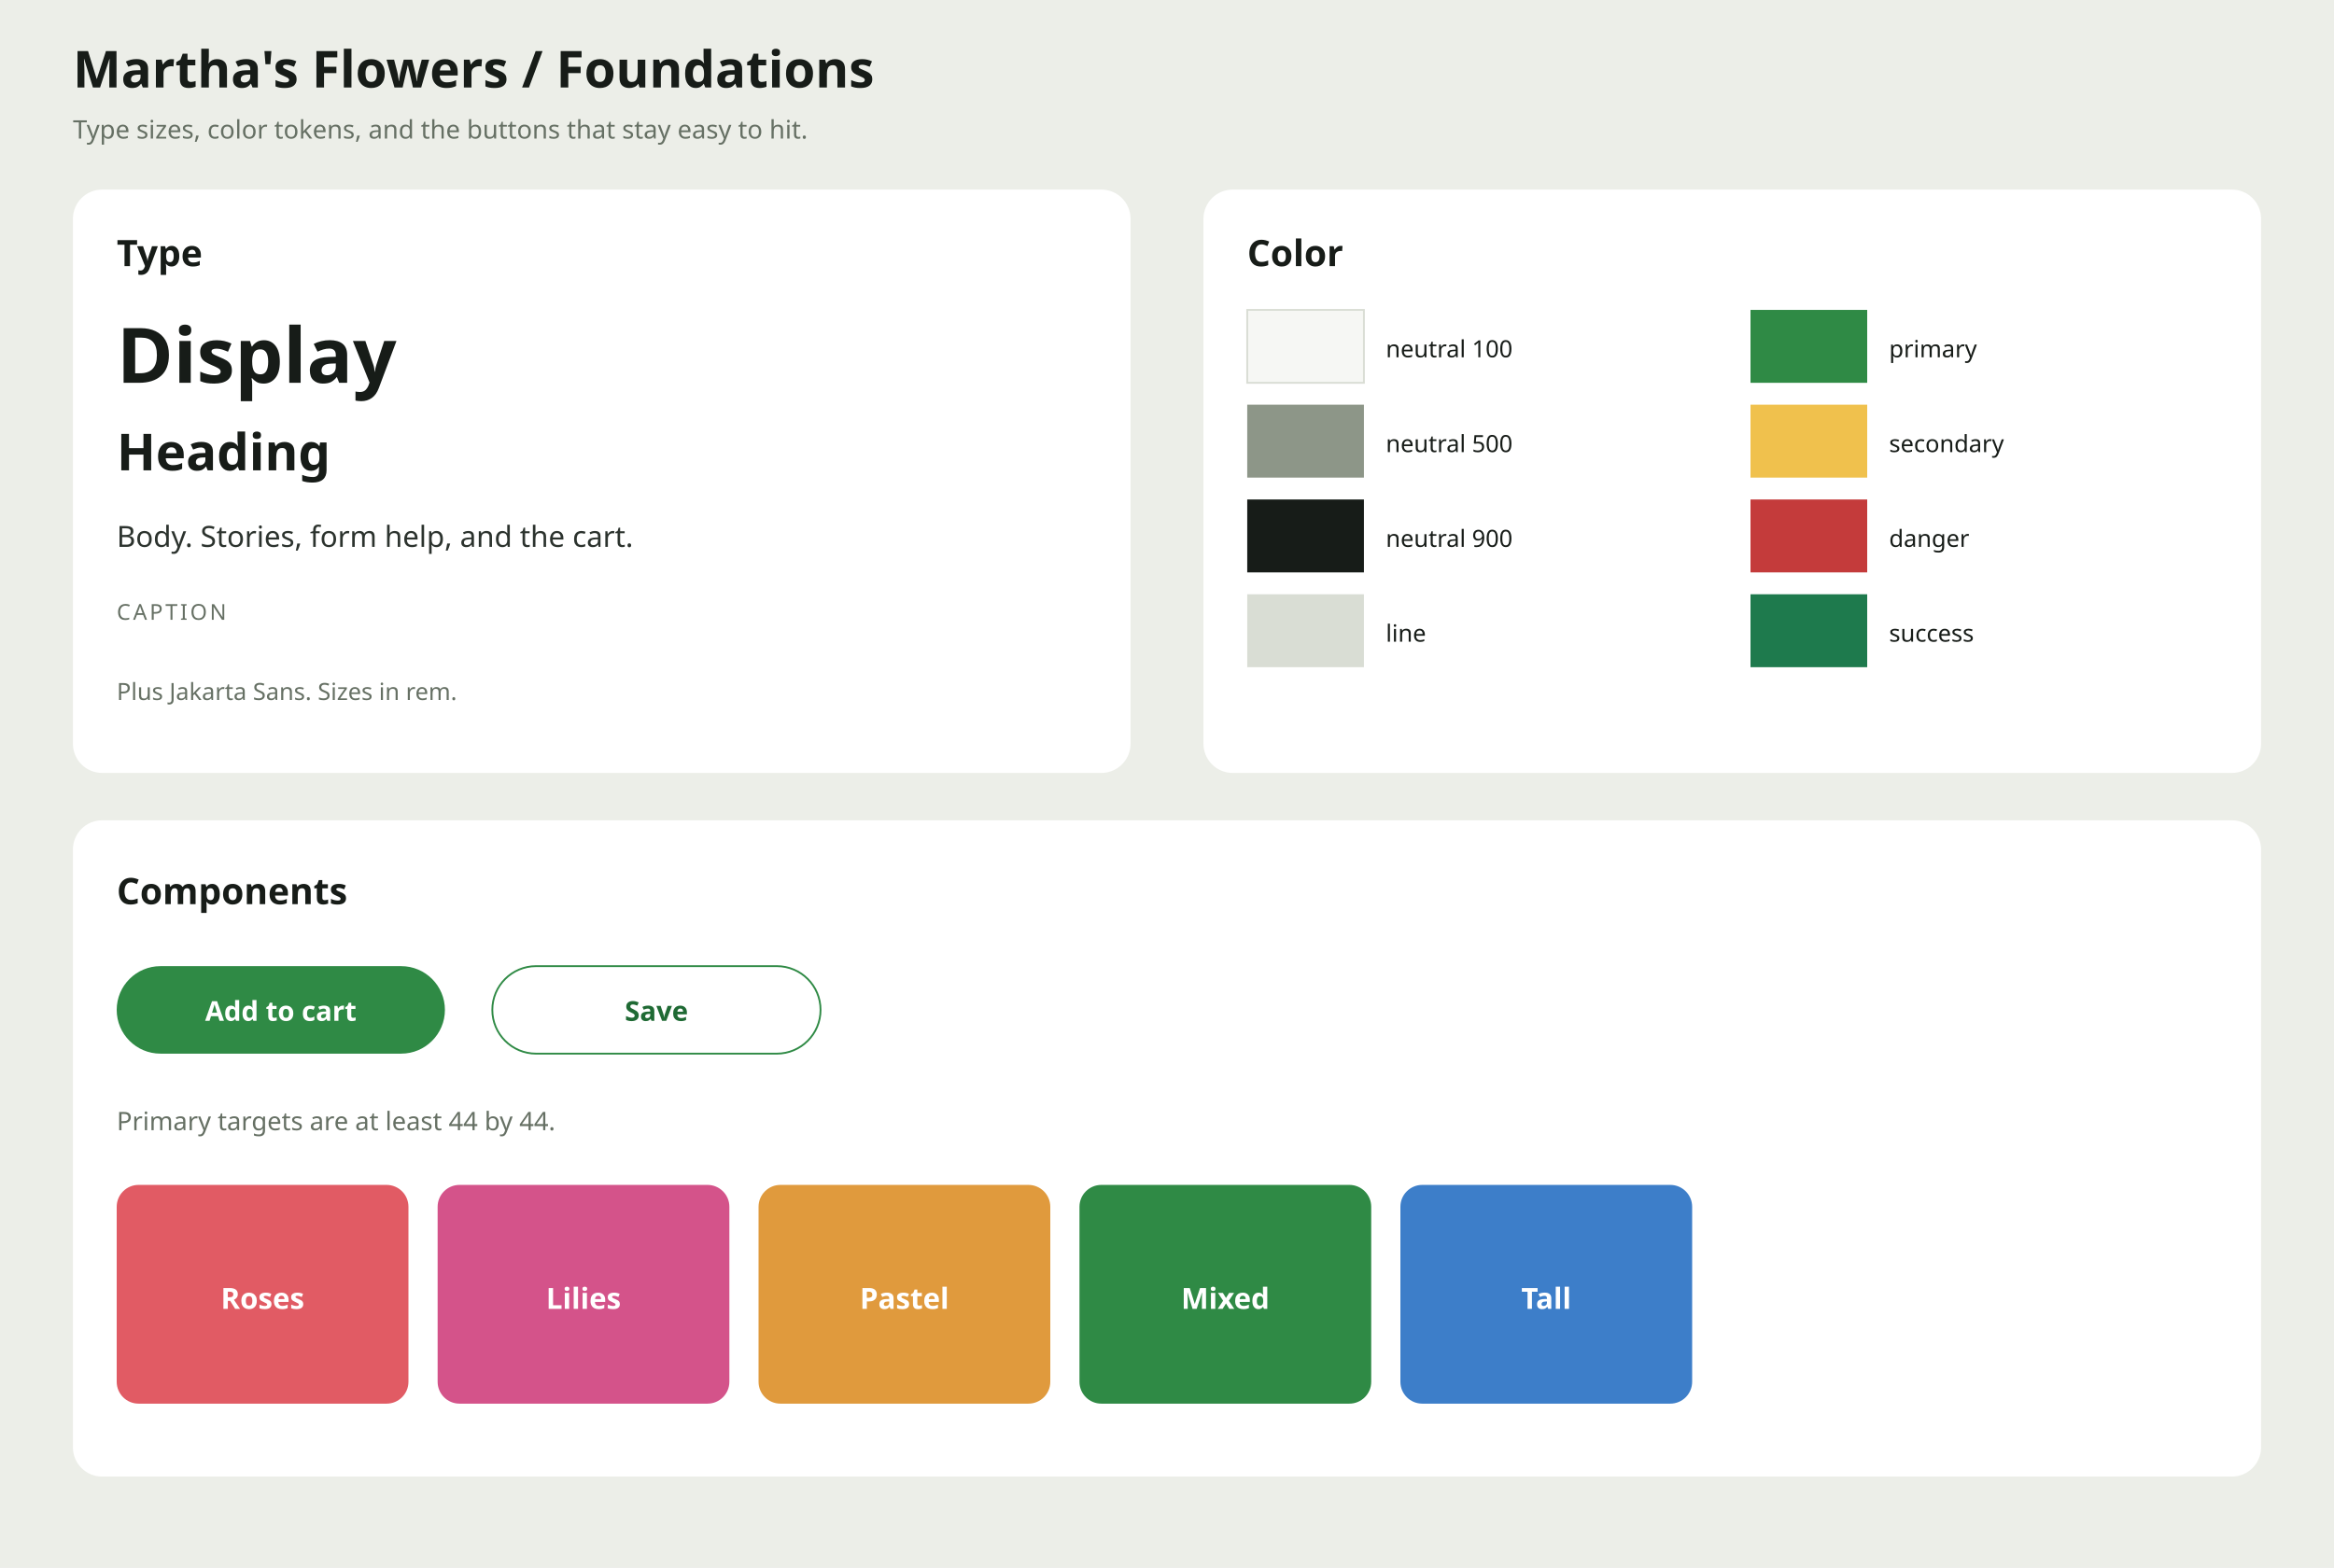
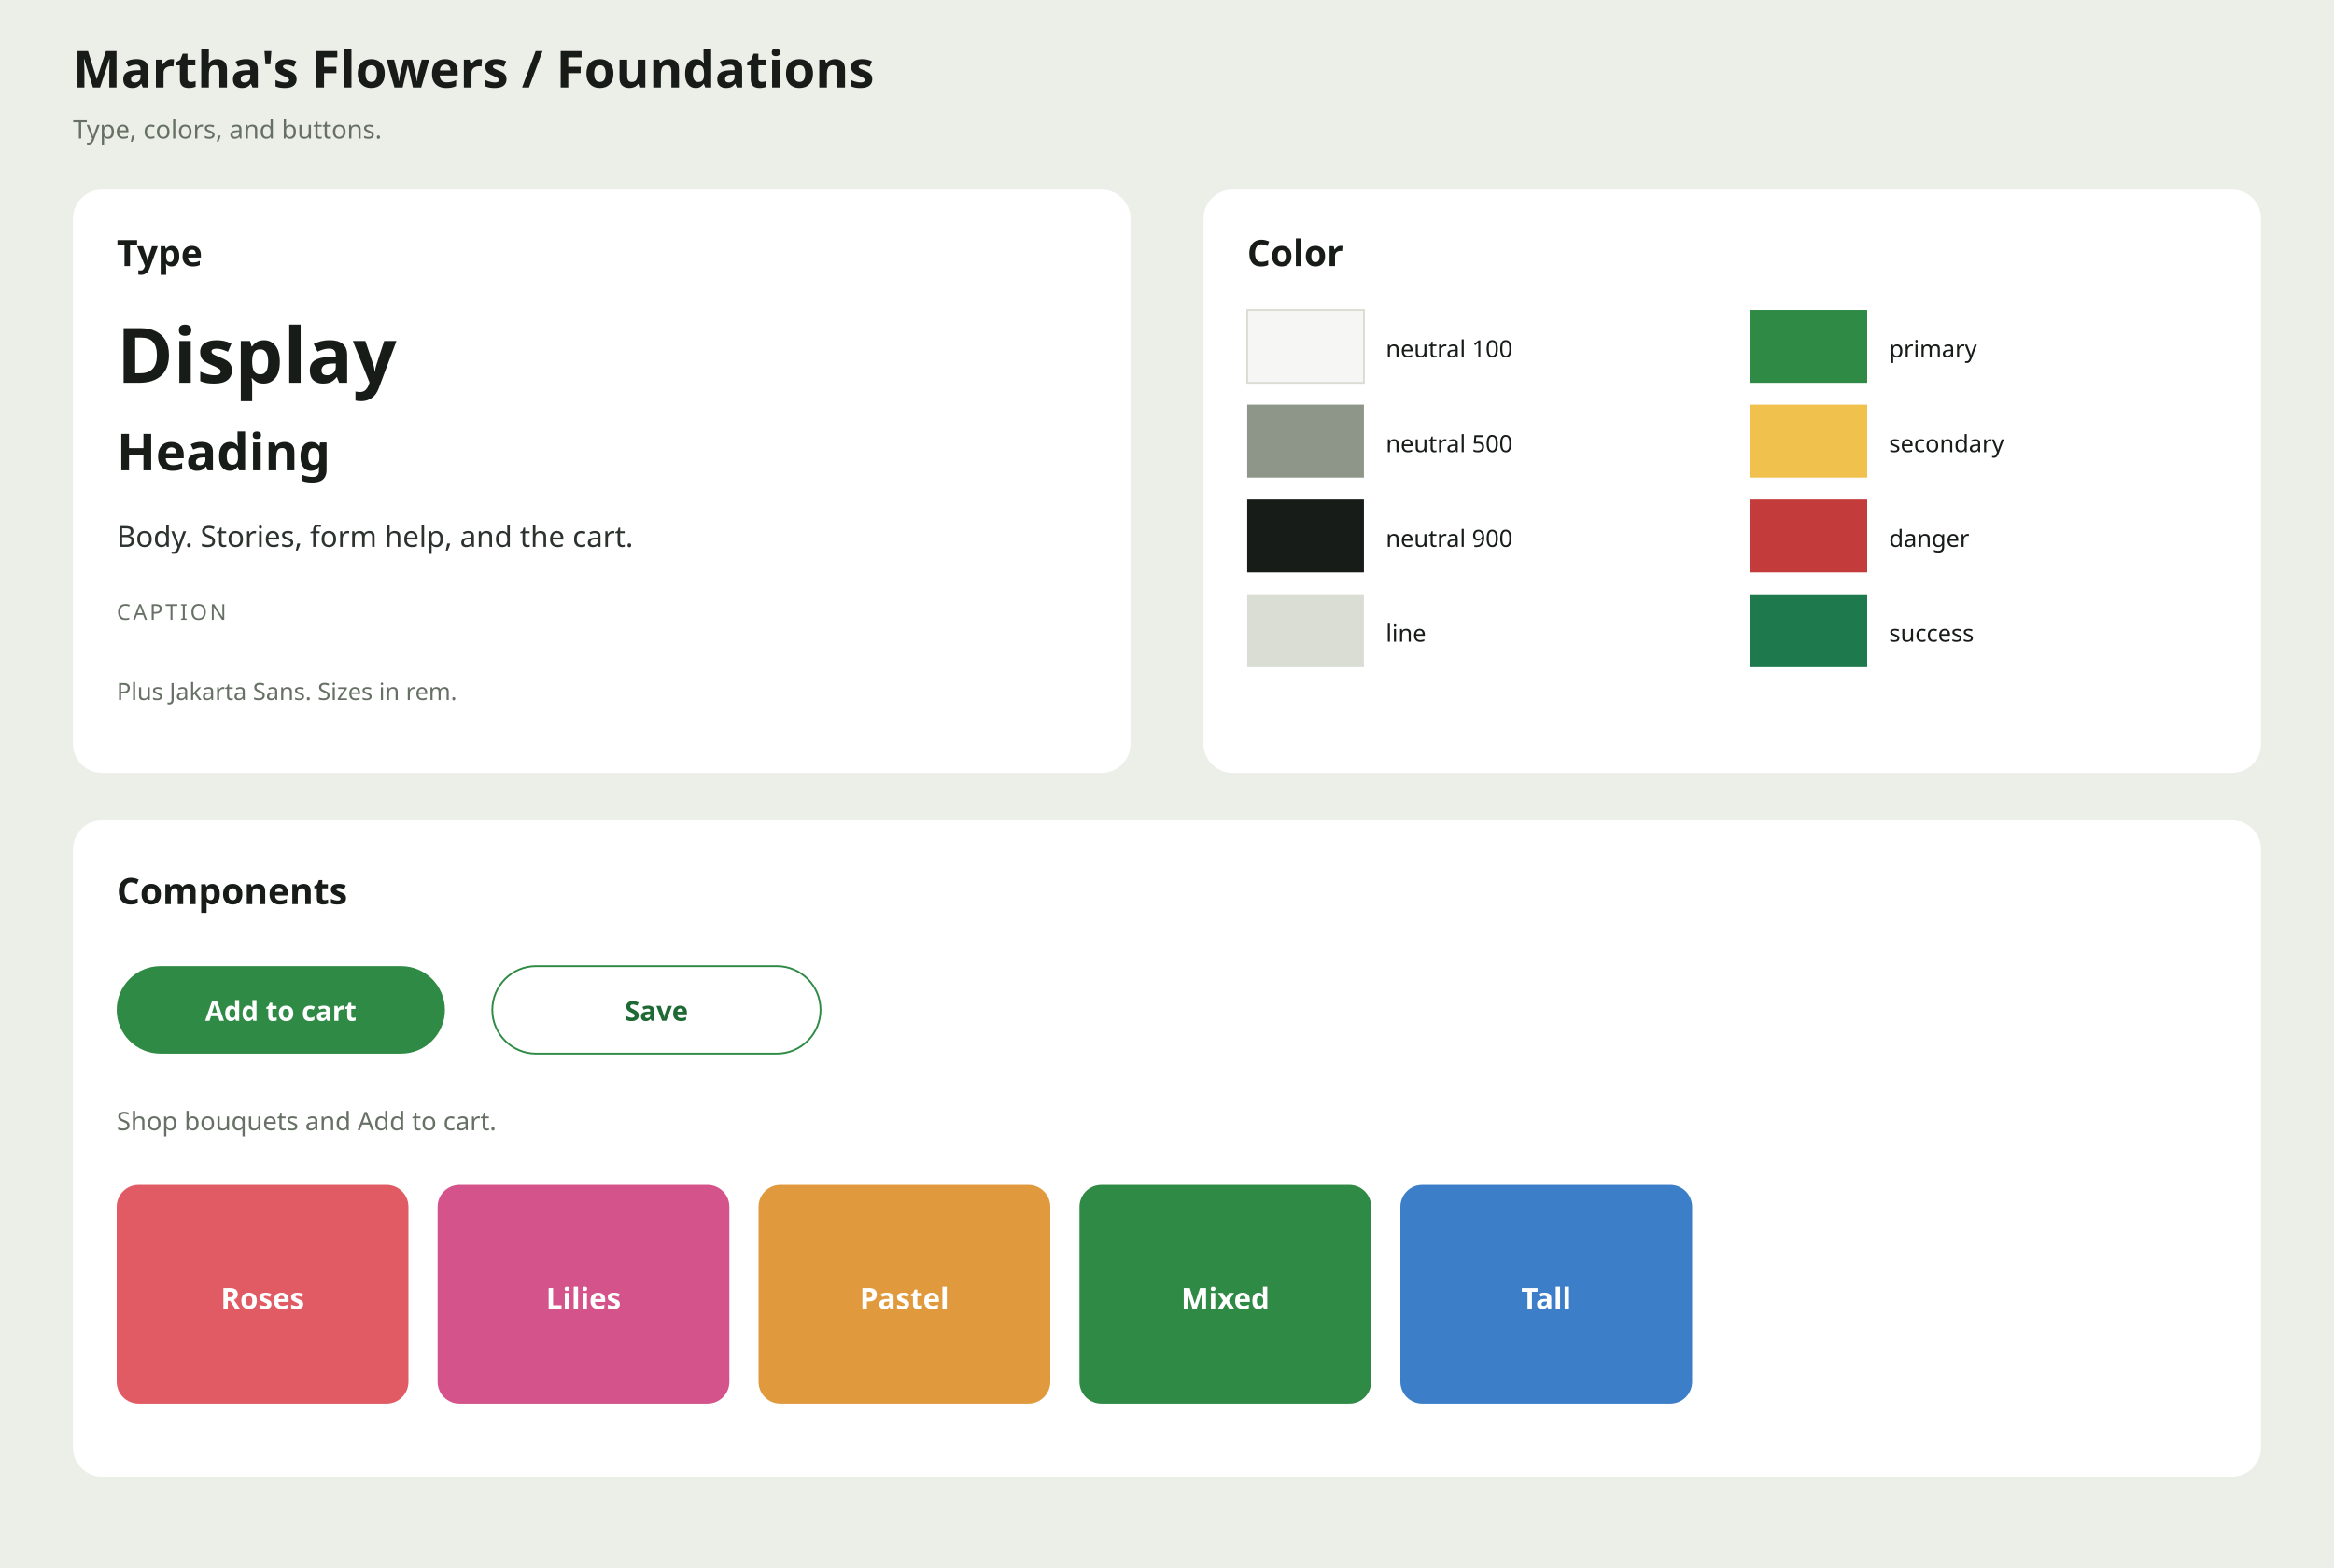
<svg xmlns="http://www.w3.org/2000/svg" width="1280" height="860" viewBox="0 0 1280 860">
  <rect width="1280" height="860" fill="#eceee8" />
  <text x="40" y="48" font-family="Segoe UI, sans-serif" font-size="28" font-weight="700" fill="#171c18">Martha's Flowers / Foundations</text>
-   <text x="40" y="76" font-family="Segoe UI, sans-serif" font-size="14" fill="#667064">Type sizes, color tokens, and the buttons that stay easy to hit.</text>
+   <text x="40" y="76" font-family="Segoe UI, sans-serif" font-size="14" fill="#667064">Type, colors, and buttons.</text>
  <rect x="40" y="104" width="580" height="320" rx="16" fill="#ffffff" />
  <text x="64" y="146" font-family="Segoe UI, sans-serif" font-size="20" font-weight="700" fill="#171c18">Type</text>
  <text x="64" y="210" font-family="Segoe UI, sans-serif" font-size="42" font-weight="800" fill="#171c18">Display</text>
  <text x="64" y="258" font-family="Segoe UI, sans-serif" font-size="28" font-weight="800" fill="#171c18">Heading</text>
  <text x="64" y="300" font-family="Segoe UI, sans-serif" font-size="16" fill="#2c332e">Body. Stories, form help, and the cart.</text>
  <text x="64" y="340" font-family="Segoe UI, sans-serif" font-size="12" letter-spacing="1.4" fill="#667064">CAPTION</text>
  <text x="64" y="384" font-family="Segoe UI, sans-serif" font-size="13" fill="#667064">Plus Jakarta Sans. Sizes in rem.</text>
  <rect x="660" y="104" width="580" height="320" rx="16" fill="#ffffff" />
  <text x="684" y="146" font-family="Segoe UI, sans-serif" font-size="20" font-weight="700" fill="#171c18">Color</text>
  <g font-family="Segoe UI, sans-serif" font-size="13" fill="#171c18">
    <rect x="684" y="170" width="64" height="40" fill="#f6f7f4" stroke="#d9ddd4" />
    <text x="760" y="196">neutral 100</text>
    <rect x="684" y="222" width="64" height="40" fill="#8d9688" />
    <text x="760" y="248">neutral 500</text>
    <rect x="684" y="274" width="64" height="40" fill="#171c18" />
    <text x="760" y="300">neutral 900</text>
    <rect x="684" y="326" width="64" height="40" fill="#d9ddd4" />
    <text x="760" y="352">line</text>
    <rect x="960" y="170" width="64" height="40" fill="#2f8a45" />
    <text x="1036" y="196">primary</text>
    <rect x="960" y="222" width="64" height="40" fill="#f0c14d" />
    <text x="1036" y="248">secondary</text>
    <rect x="960" y="274" width="64" height="40" fill="#c43b3b" />
    <text x="1036" y="300">danger</text>
    <rect x="960" y="326" width="64" height="40" fill="#1e7a4d" />
    <text x="1036" y="352">success</text>
  </g>
  <rect x="40" y="450" width="1200" height="360" rx="16" fill="#ffffff" />
  <text x="64" y="496" font-family="Segoe UI, sans-serif" font-size="20" font-weight="700" fill="#171c18">Components</text>
  <rect x="64" y="530" width="180" height="48" rx="24" fill="#2f8a45" />
  <text x="154" y="560" text-anchor="middle" font-family="Segoe UI, sans-serif" font-size="15" font-weight="700" fill="#ffffff">Add to cart</text>
  <rect x="270" y="530" width="180" height="48" rx="24" fill="#ffffff" stroke="#2f8a45" />
  <text x="360" y="560" text-anchor="middle" font-family="Segoe UI, sans-serif" font-size="15" font-weight="700" fill="#1f6a34">Save</text>
-   <text x="64" y="620" font-family="Segoe UI, sans-serif" font-size="14" fill="#667064">Primary targets are at least 44 by 44.</text>
+   <text x="64" y="620" font-family="Segoe UI, sans-serif" font-size="14" fill="#667064">Shop bouquets and Add to cart.</text>
  <rect x="64" y="650" width="160" height="120" rx="12" fill="#e15b64" />
  <rect x="240" y="650" width="160" height="120" rx="12" fill="#d4538a" />
  <rect x="416" y="650" width="160" height="120" rx="12" fill="#e09a3d" />
  <rect x="592" y="650" width="160" height="120" rx="12" fill="#2f8a45" />
  <rect x="768" y="650" width="160" height="120" rx="12" fill="#3d7ec9" />
  <g font-family="Segoe UI, sans-serif" font-size="16" font-weight="700" fill="#ffffff">
    <text x="144" y="718" text-anchor="middle">Roses</text>
    <text x="320" y="718" text-anchor="middle">Lilies</text>
    <text x="496" y="718" text-anchor="middle">Pastel</text>
    <text x="672" y="718" text-anchor="middle">Mixed</text>
    <text x="848" y="718" text-anchor="middle">Tall</text>
  </g>
</svg>
